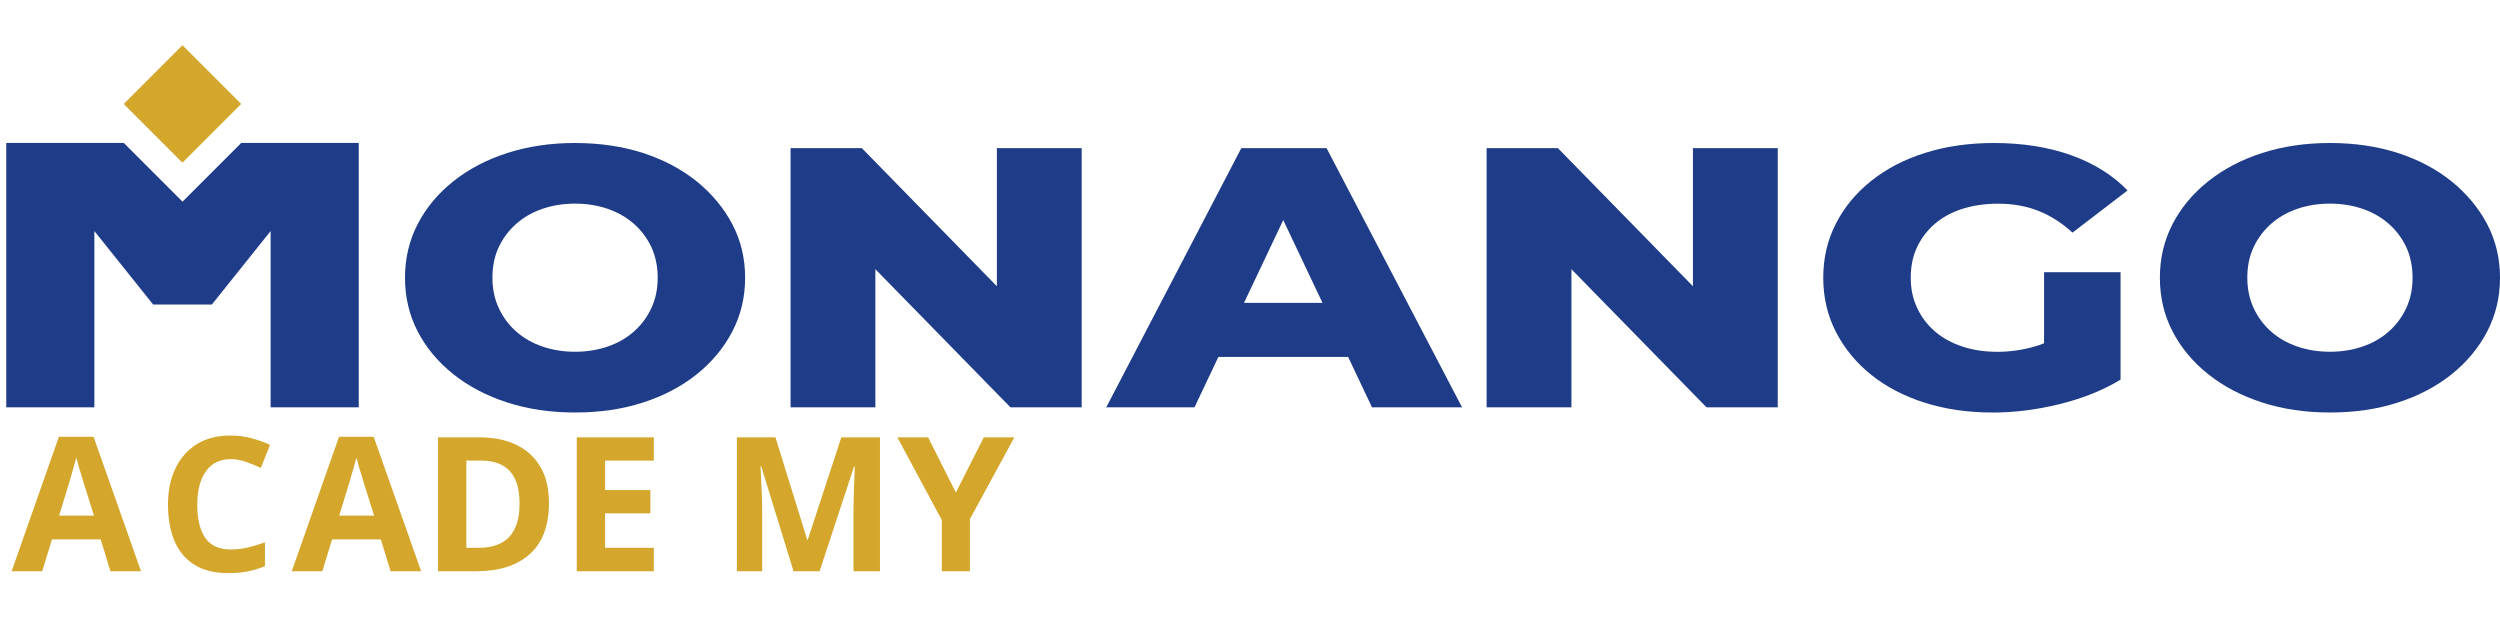
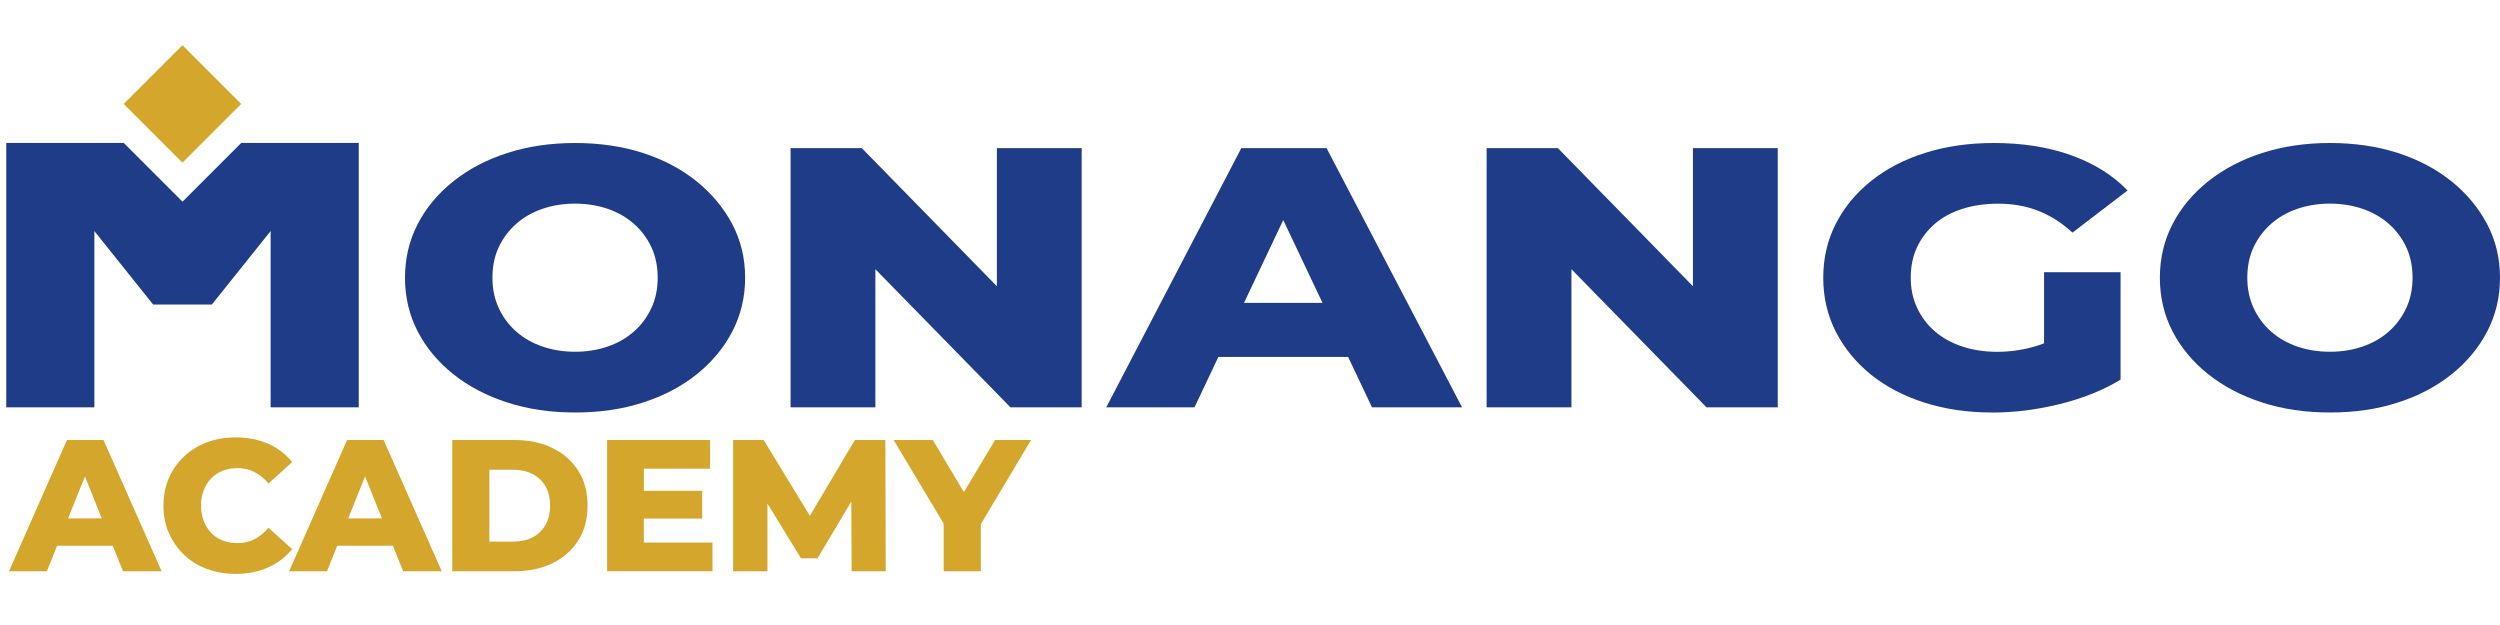
<svg xmlns="http://www.w3.org/2000/svg" id="Calque_1" data-name="Calque 1" viewBox="0 0 400 100">
  <defs>
    <style>
      .cls-1 {
-         letter-spacing: -.01em;
+         fill: #d4a72c;
      }

      .cls-2 {
-         font-family: Montserrat-ExtraBold, Montserrat;
-         font-size: 30px;
-         font-weight: 700;
-       }
- 
-       .cls-2, .cls-3 {
-         fill: #d4a72c;
-       }
- 
-       .cls-4 {
        fill: #1f3c88;
-       }
- 
-       .cls-5 {
-         letter-spacing: 0em;
-       }
- 
-       .cls-6 {
-         letter-spacing: 0em;
      }
    </style>
  </defs>
-   <rect class="cls-3" x="22.55" y="9.98" width="13.29" height="13.29" transform="translate(-3.21 25.52) rotate(-45)" />
-   <polygon class="cls-4" points="15.1 65.17 1 65.17 1 22.87 15.1 22.87 19.8 22.87 29.2 32.27 38.6 22.87 57.4 22.87 57.4 65.17 43.3 65.17 43.3 36.97 33.9 48.72 24.5 48.72 15.1 36.97 15.1 65.17" />
+   <rect class="cls-1" x="22.55" y="9.98" width="13.29" height="13.29" transform="translate(-3.21 25.52) rotate(-45)" />
+   <polygon class="cls-2" points="15.1 65.17 1 65.17 1 22.87 15.1 22.87 19.8 22.87 29.2 32.27 38.6 22.87 57.4 22.87 57.4 65.17 43.3 65.17 43.3 36.97 33.9 48.72 24.5 48.72 15.1 36.97 15.1 65.17" />
  <g>
-     <path class="cls-4" d="m92.01,66c-3.92,0-7.53-.53-10.84-1.6-3.31-1.07-6.19-2.58-8.64-4.53-2.45-1.95-4.35-4.24-5.7-6.84-1.35-2.61-2.03-5.47-2.03-8.59s.68-5.98,2.03-8.59c1.35-2.61,3.25-4.89,5.7-6.84,2.45-1.95,5.33-3.47,8.64-4.53,3.31-1.07,6.93-1.6,10.84-1.6s7.59.53,10.88,1.6c3.29,1.07,6.14,2.58,8.57,4.53,2.42,1.96,4.32,4.24,5.7,6.84,1.37,2.61,2.06,5.47,2.06,8.59s-.69,5.99-2.06,8.62c-1.38,2.63-3.28,4.91-5.7,6.84-2.43,1.94-5.28,3.44-8.57,4.5-3.29,1.07-6.91,1.6-10.88,1.6Zm0-9.72c1.86,0,3.6-.28,5.21-.83,1.61-.55,3.01-1.35,4.2-2.4,1.19-1.05,2.12-2.3,2.8-3.76.68-1.46,1.01-3.08,1.01-4.86s-.34-3.45-1.01-4.89c-.68-1.44-1.61-2.69-2.8-3.73-1.19-1.05-2.59-1.85-4.2-2.4-1.61-.55-3.35-.83-5.21-.83s-3.6.28-5.21.83c-1.61.55-3.01,1.35-4.2,2.4-1.19,1.05-2.12,2.29-2.8,3.73-.68,1.44-1.01,3.07-1.01,4.89s.34,3.4,1.01,4.86c.68,1.46,1.61,2.72,2.8,3.76,1.19,1.05,2.59,1.85,4.2,2.4,1.61.55,3.35.83,5.21.83Z" />
-     <path class="cls-4" d="m126.49,65.17V23.7h11.4l27,27.61h-5.39v-27.61h13.57v41.47h-11.4l-27-27.61h5.39v27.61h-13.57Z" />
-     <path class="cls-4" d="m177,65.17l21.61-41.47h13.64l21.68,41.47h-14.41l-16.93-35.72h5.46l-16.93,35.72h-14.13Zm11.82-8.06l3.57-8.65h23.92l3.57,8.65h-31.06Z" />
-     <path class="cls-4" d="m237.86,65.17V23.7h11.4l27,27.61h-5.39v-27.61h13.57v41.47h-11.4l-27-27.61h5.39v27.61h-13.57Z" />
-     <path class="cls-4" d="m318.72,66c-3.87,0-7.46-.52-10.77-1.57-3.31-1.05-6.17-2.54-8.57-4.47-2.4-1.93-4.28-4.22-5.63-6.84-1.35-2.63-2.03-5.52-2.03-8.68s.68-6.05,2.03-8.68c1.35-2.63,3.24-4.91,5.67-6.84,2.42-1.93,5.3-3.43,8.64-4.47,3.33-1.05,6.98-1.57,10.95-1.57,4.62,0,8.74.65,12.38,1.96,3.64,1.3,6.65,3.18,9.02,5.63l-8.81,6.75c-1.68-1.54-3.49-2.7-5.42-3.47-1.94-.77-4.09-1.16-6.47-1.16-2.1,0-4.01.28-5.74.83-1.73.55-3.19,1.35-4.41,2.4-1.21,1.05-2.16,2.29-2.83,3.73-.68,1.44-1.01,3.07-1.01,4.89s.34,3.34,1.01,4.8c.68,1.46,1.62,2.72,2.83,3.76,1.21,1.05,2.67,1.86,4.37,2.43,1.7.57,3.58.86,5.63.86s4.06-.29,6.02-.86c1.96-.57,3.94-1.55,5.95-2.93l7.76,8.24c-2.8,1.7-6.04,3-9.72,3.91-3.68.91-7.3,1.36-10.84,1.36Zm20.57-5.27l-12.24-1.54v-15.64h12.24v17.18Z" />
-     <path class="cls-4" d="m372.79,66c-3.92,0-7.53-.53-10.84-1.6-3.31-1.07-6.19-2.58-8.64-4.53-2.45-1.95-4.35-4.24-5.7-6.84-1.35-2.61-2.03-5.47-2.03-8.59s.68-5.98,2.03-8.59c1.35-2.61,3.25-4.89,5.7-6.84,2.45-1.95,5.33-3.47,8.64-4.53,3.31-1.07,6.93-1.6,10.84-1.6s7.59.53,10.88,1.6c3.29,1.07,6.14,2.58,8.57,4.53,2.42,1.96,4.32,4.24,5.7,6.84,1.37,2.61,2.06,5.47,2.06,8.59s-.69,5.99-2.06,8.62c-1.38,2.63-3.28,4.91-5.7,6.84-2.43,1.94-5.28,3.44-8.57,4.5-3.29,1.07-6.91,1.6-10.88,1.6Zm0-9.72c1.86,0,3.6-.28,5.21-.83,1.61-.55,3.01-1.35,4.2-2.4,1.19-1.05,2.12-2.3,2.8-3.76.68-1.46,1.01-3.08,1.01-4.86s-.34-3.45-1.01-4.89c-.68-1.44-1.61-2.69-2.8-3.73-1.19-1.05-2.59-1.85-4.2-2.4-1.61-.55-3.35-.83-5.21-.83s-3.6.28-5.21.83c-1.61.55-3.01,1.35-4.2,2.4-1.19,1.05-2.12,2.29-2.8,3.73-.68,1.44-1.01,3.07-1.01,4.89s.34,3.4,1.01,4.86c.68,1.46,1.61,2.72,2.8,3.76,1.19,1.05,2.59,1.85,4.2,2.4,1.61.55,3.35.83,5.21.83Z" />
+     <path class="cls-2" d="m92.01,66c-3.92,0-7.53-.53-10.84-1.6-3.31-1.07-6.19-2.58-8.64-4.53-2.45-1.95-4.35-4.24-5.7-6.84-1.35-2.61-2.03-5.47-2.03-8.59s.68-5.98,2.03-8.59c1.35-2.61,3.25-4.89,5.7-6.84,2.45-1.95,5.33-3.47,8.64-4.53,3.31-1.07,6.93-1.6,10.84-1.6s7.59.53,10.88,1.6c3.29,1.07,6.14,2.58,8.57,4.53,2.42,1.96,4.32,4.24,5.7,6.84,1.37,2.61,2.06,5.47,2.06,8.59s-.69,5.99-2.06,8.62c-1.38,2.63-3.28,4.91-5.7,6.84-2.43,1.94-5.28,3.44-8.57,4.5-3.29,1.07-6.91,1.6-10.88,1.6Zm0-9.72c1.86,0,3.6-.28,5.21-.83,1.61-.55,3.01-1.35,4.2-2.4,1.19-1.05,2.12-2.3,2.8-3.76.68-1.46,1.01-3.08,1.01-4.86s-.34-3.45-1.01-4.89c-.68-1.44-1.61-2.69-2.8-3.73-1.19-1.05-2.59-1.85-4.2-2.4-1.61-.55-3.35-.83-5.21-.83s-3.6.28-5.21.83c-1.61.55-3.01,1.35-4.2,2.4-1.19,1.05-2.12,2.29-2.8,3.73-.68,1.44-1.01,3.07-1.01,4.89s.34,3.4,1.01,4.86c.68,1.46,1.61,2.72,2.8,3.76,1.19,1.05,2.59,1.85,4.2,2.4,1.61.55,3.35.83,5.21.83Z" />
+     <path class="cls-2" d="m126.49,65.17V23.7h11.4l27,27.61h-5.39v-27.61h13.57v41.47h-11.4l-27-27.61h5.39v27.61h-13.57Z" />
+     <path class="cls-2" d="m177,65.17l21.61-41.47h13.64l21.68,41.47h-14.41l-16.93-35.72h5.46l-16.93,35.72h-14.13Zm11.82-8.06l3.57-8.65h23.92l3.57,8.65h-31.06Z" />
+     <path class="cls-2" d="m237.86,65.17V23.7h11.4l27,27.61h-5.39v-27.61h13.57v41.47h-11.4l-27-27.61h5.39v27.61h-13.57Z" />
+     <path class="cls-2" d="m318.72,66c-3.87,0-7.46-.52-10.77-1.57-3.31-1.05-6.17-2.54-8.57-4.47-2.4-1.93-4.28-4.22-5.63-6.84-1.35-2.63-2.03-5.52-2.03-8.68s.68-6.05,2.03-8.68c1.35-2.63,3.24-4.91,5.67-6.84,2.42-1.93,5.3-3.43,8.64-4.47,3.33-1.05,6.98-1.57,10.95-1.57,4.62,0,8.74.65,12.38,1.96,3.64,1.3,6.65,3.18,9.02,5.63l-8.81,6.75c-1.68-1.54-3.49-2.7-5.42-3.47-1.94-.77-4.09-1.16-6.47-1.16-2.1,0-4.01.28-5.74.83-1.73.55-3.19,1.35-4.41,2.4-1.21,1.05-2.16,2.29-2.83,3.73-.68,1.44-1.01,3.07-1.01,4.89s.34,3.34,1.01,4.8c.68,1.46,1.62,2.72,2.83,3.76,1.21,1.05,2.67,1.86,4.37,2.43,1.7.57,3.58.86,5.63.86s4.06-.29,6.02-.86c1.96-.57,3.94-1.55,5.95-2.93l7.76,8.24c-2.8,1.7-6.04,3-9.72,3.91-3.68.91-7.3,1.36-10.84,1.36Zm20.57-5.27l-12.24-1.54v-15.64h12.24v17.18Z" />
+     <path class="cls-2" d="m372.79,66c-3.92,0-7.53-.53-10.84-1.6-3.31-1.07-6.19-2.58-8.64-4.53-2.45-1.95-4.35-4.24-5.7-6.84-1.35-2.61-2.03-5.47-2.03-8.59s.68-5.98,2.03-8.59c1.35-2.61,3.25-4.89,5.7-6.84,2.45-1.95,5.33-3.47,8.64-4.53,3.31-1.07,6.93-1.6,10.84-1.6s7.59.53,10.88,1.6c3.29,1.07,6.14,2.58,8.57,4.53,2.42,1.96,4.32,4.24,5.7,6.84,1.37,2.61,2.06,5.47,2.06,8.59s-.69,5.99-2.06,8.62c-1.38,2.63-3.28,4.91-5.7,6.84-2.43,1.94-5.28,3.44-8.57,4.5-3.29,1.07-6.91,1.6-10.88,1.6Zm0-9.72c1.86,0,3.6-.28,5.21-.83,1.61-.55,3.01-1.35,4.2-2.4,1.19-1.05,2.12-2.3,2.8-3.76.68-1.46,1.01-3.08,1.01-4.86s-.34-3.45-1.01-4.89c-.68-1.44-1.61-2.69-2.8-3.73-1.19-1.05-2.59-1.85-4.2-2.4-1.61-.55-3.35-.83-5.21-.83s-3.6.28-5.21.83c-1.61.55-3.01,1.35-4.2,2.4-1.19,1.05-2.12,2.29-2.8,3.73-.68,1.44-1.01,3.07-1.01,4.89s.34,3.4,1.01,4.86c.68,1.46,1.61,2.72,2.8,3.76,1.19,1.05,2.59,1.85,4.2,2.4,1.61.55,3.35.83,5.21.83Z" />
  </g>
-   <text class="cls-2" transform="translate(1.86 91.4)">
-     <tspan class="cls-6" x="0" y="0">A</tspan>
-     <tspan class="cls-1" x="23.28" y="0">C</tspan>
-     <tspan x="44.82" y="0">ADE</tspan>
-     <tspan class="cls-5" x="113.34" y="0">M</tspan>
-     <tspan x="141.72" y="0">Y</tspan>
-   </text>
+   <g>
+     <path class="cls-1" d="m1.44,91.4l9.27-21h5.85l9.3,21h-6.18l-7.26-18.09h2.34l-7.26,18.09H1.44Zm5.07-4.08l1.53-4.38h10.26l1.53,4.38H6.51Z" />
+     <path class="cls-1" d="m37.71,91.82c-1.66,0-3.2-.27-4.61-.79s-2.63-1.28-3.66-2.27c-1.03-.98-1.83-2.13-2.42-3.46s-.87-2.79-.87-4.4.29-3.06.87-4.4c.58-1.33,1.38-2.48,2.42-3.46s2.25-1.73,3.66-2.27c1.41-.53,2.95-.79,4.61-.79,1.94,0,3.67.34,5.21,1.02,1.53.68,2.8,1.66,3.82,2.94l-3.78,3.42c-.68-.8-1.43-1.41-2.24-1.83s-1.71-.63-2.71-.63c-.86,0-1.65.14-2.37.42-.72.28-1.33.69-1.84,1.21-.51.53-.91,1.17-1.2,1.91-.29.74-.44,1.56-.44,2.46s.15,1.72.44,2.46c.29.74.69,1.38,1.2,1.91.51.53,1.12.94,1.84,1.21.72.28,1.51.42,2.37.42,1,0,1.91-.21,2.71-.63s1.55-1.03,2.24-1.83l3.78,3.42c-1.02,1.26-2.29,2.23-3.82,2.92-1.53.69-3.27,1.04-5.21,1.04Z" />
+     <path class="cls-1" d="m46.26,91.4l9.27-21h5.85l9.3,21h-6.18l-7.26-18.09h2.34l-7.26,18.09h-6.06Zm5.07-4.08l1.53-4.38h10.26l1.53,4.38h-13.32Z" />
+     <path class="cls-1" d="m72.36,91.4v-21h9.93c2.32,0,4.36.43,6.12,1.29,1.76.86,3.13,2.07,4.12,3.63.99,1.56,1.48,3.42,1.48,5.58s-.5,4-1.48,5.56c-.99,1.57-2.37,2.79-4.12,3.65-1.76.86-3.8,1.29-6.12,1.29h-9.93Zm5.94-4.74h3.75c1.2,0,2.25-.22,3.13-.67s1.58-1.11,2.08-1.98.75-1.9.75-3.1-.25-2.26-.75-3.12c-.5-.86-1.2-1.51-2.08-1.96s-1.93-.67-3.13-.67h-3.75v11.52Z" />
+     <path class="cls-1" d="m97.14,91.4v-21h16.47v4.59h-10.59v11.82h10.98v4.59h-16.86Zm5.46-8.43v-4.44h9.75v4.44h-9.75Z" />
+     <path class="cls-1" d="m117.3,91.4v-21h4.89l8.7,14.28h-2.58l8.46-14.28h4.89l.06,21h-5.46l-.06-12.69h.93l-6.33,10.62h-2.64l-6.51-10.62h1.14v12.69h-5.49Z" />
+     <path class="cls-1" d="m150.99,91.4v-8.88l1.38,3.57-9.39-15.69h6.27l6.78,11.37h-3.63l6.81-11.37h5.76l-9.36,15.69,1.32-3.57v8.88h-5.94Z" />
+   </g>
</svg>
